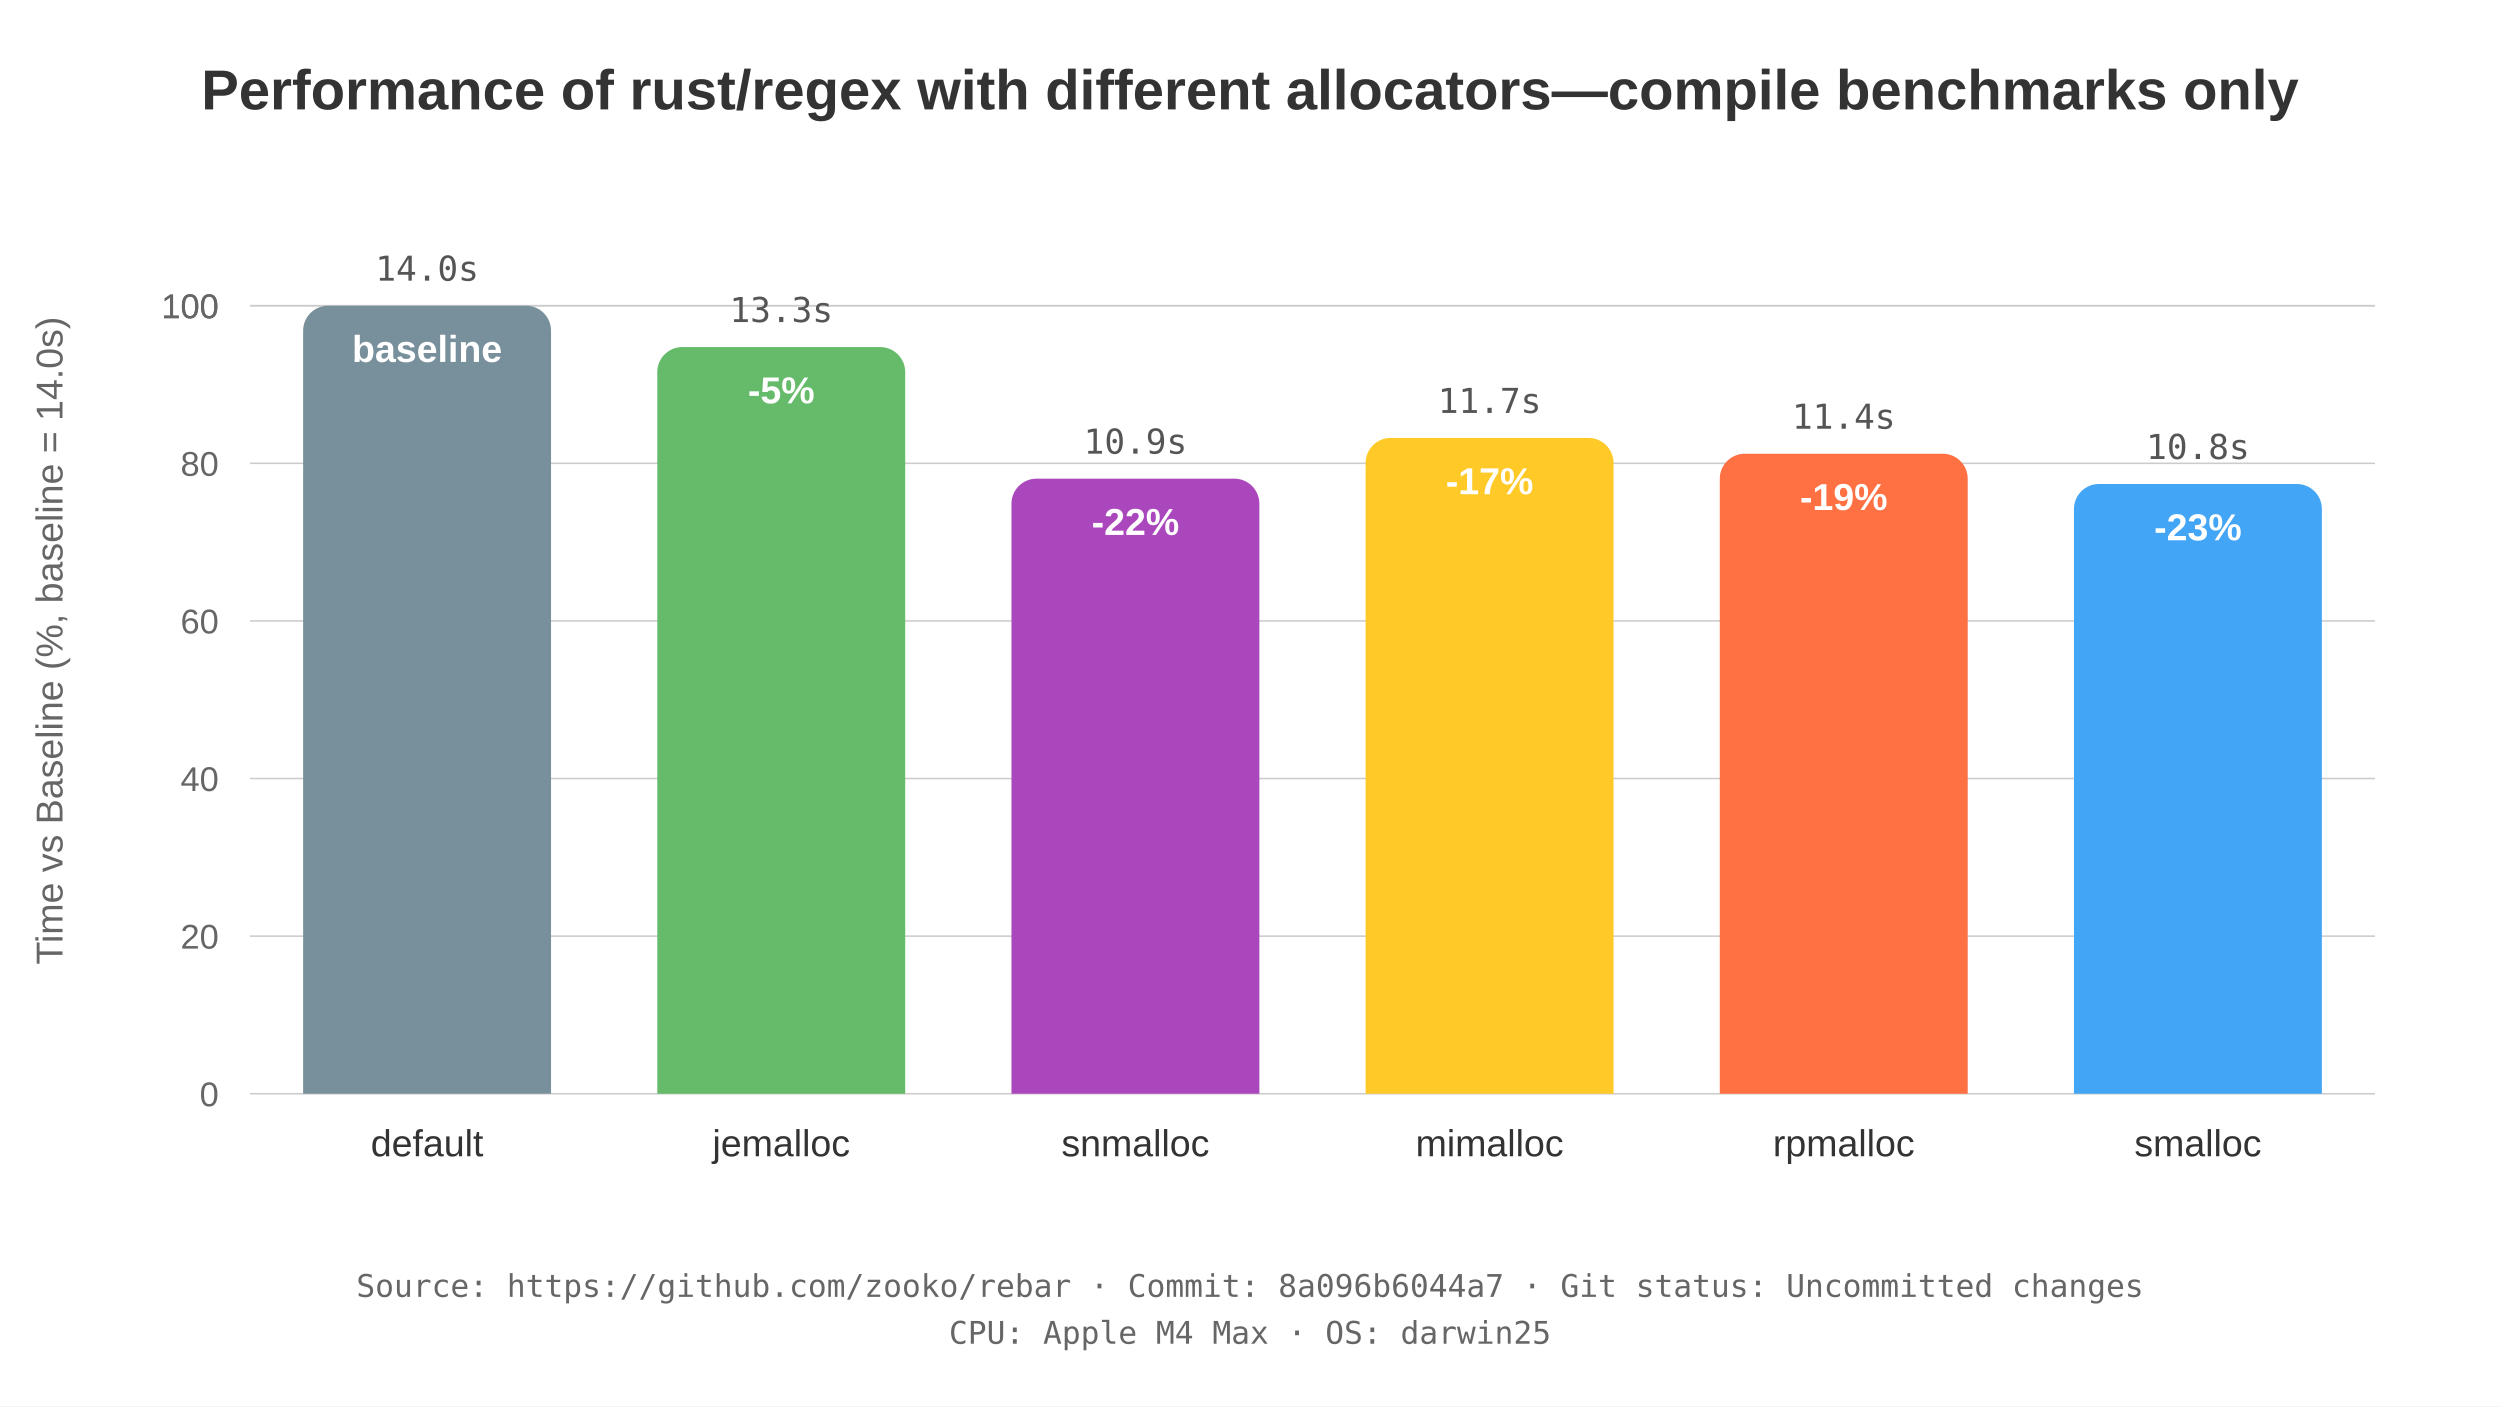
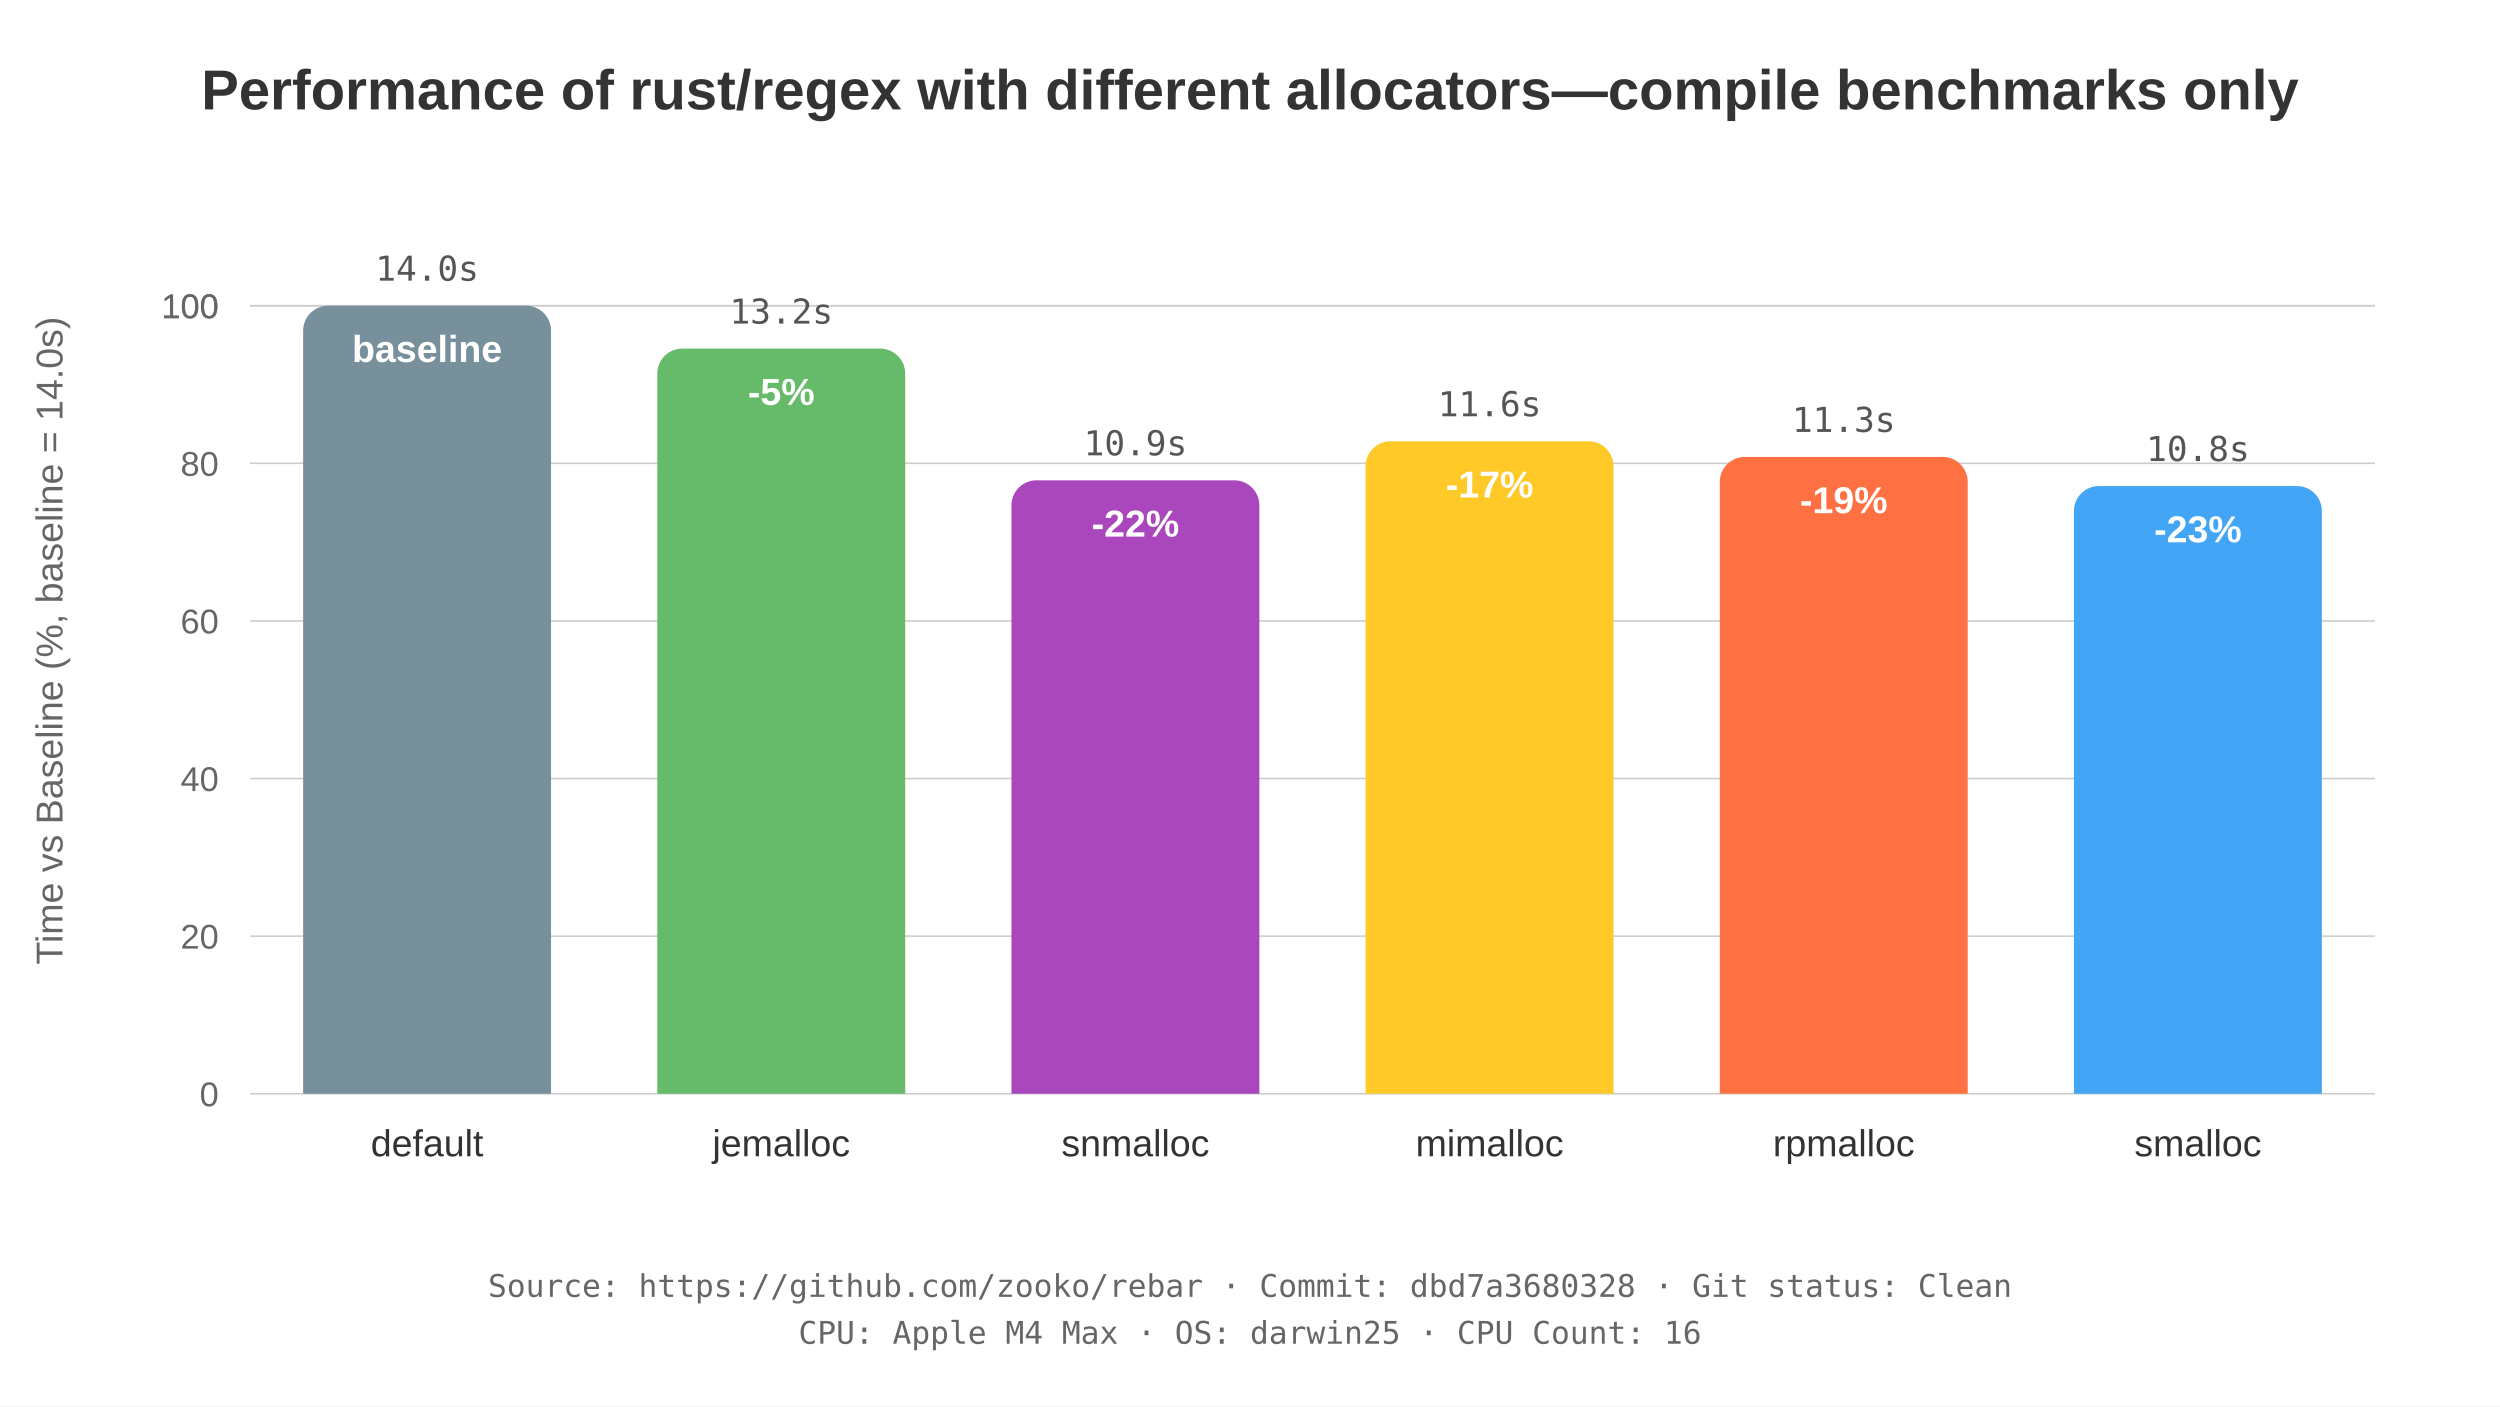
<svg xmlns="http://www.w3.org/2000/svg" viewBox="0 0 800 450" width="800" height="450">
  <rect width="800" height="450" fill="white" />
  <style>
    .title { font-family: Arial, Helvetica, sans-serif; font-size: 18px; font-weight: bold; fill: #333333; }
    .axis-label { font-family: Arial, Helvetica, sans-serif; font-size: 12px; fill: #666666; }
    .tick-label { font-family: Arial, Helvetica, sans-serif; font-size: 11px; fill: #666666; }
    .bar-label-name { font-family: Arial, Helvetica, sans-serif; font-size: 12px; fill: #333333; }
    .bar-label-value { font-family: monospace; font-size: 11px; fill: #555555; }
    .bar-label-pct { font-family: Arial, Helvetica, sans-serif; font-size: 12px; font-weight: bold; fill: white; }
    .metadata { font-family: monospace; font-size: 10px; fill: #666666; }
    .grid-line { stroke: #cccccc; stroke-width: 0.5; }
  </style>
  <text x="400.0" y="35" class="title" text-anchor="middle">Performance of rust/regex with different allocators—compile benchmarks only</text>
  <text x="20" y="205.0" class="axis-label" text-anchor="middle" transform="rotate(-90 20 205.0)">Time vs Baseline (%, baseline = 14.0s)</text>
  <line x1="80" y1="350.0" x2="760" y2="350.0" class="grid-line" />
  <text x="70" y="354.0" class="tick-label" text-anchor="end">0</text>
  <line x1="80" y1="299.565" x2="760" y2="299.565" class="grid-line" />
  <text x="70" y="303.565" class="tick-label" text-anchor="end">20</text>
  <line x1="80" y1="249.13" x2="760" y2="249.13" class="grid-line" />
  <text x="70" y="253.13" class="tick-label" text-anchor="end">40</text>
  <line x1="80" y1="198.696" x2="760" y2="198.696" class="grid-line" />
  <text x="70" y="202.696" class="tick-label" text-anchor="end">60</text>
  <line x1="80" y1="148.261" x2="760" y2="148.261" class="grid-line" />
  <text x="70" y="152.261" class="tick-label" text-anchor="end">80</text>
  <line x1="80" y1="97.826" x2="760" y2="97.826" class="grid-line" />
  <text x="70" y="101.826" class="tick-label" text-anchor="end">100</text>
  <line x1="80" y1="97.826" x2="760" y2="97.826" class="grid-line" />
  <text x="70" y="101.826" class="tick-label" text-anchor="end">100</text>
  <path d="M 97.0 350.0 L 176.333 350.0 L 176.333 105.826 A 8 8 0 0 0 168.333 97.826 L 105.0 97.826 A 8 8 0 0 0 97.0 105.826 Z" fill="#78909c" />
  <text x="136.667" y="370" class="bar-label-name" text-anchor="middle">default</text>
  <text x="136.667" y="89.826" class="bar-label-value" text-anchor="middle">14.0s</text>
  <text x="136.667" y="115.826" class="bar-label-pct" text-anchor="middle">baseline</text>
-   <path d="M 210.333 350.0 L 289.667 350.0 L 289.667 119.059 A 8 8 0 0 0 281.667 111.059 L 218.333 111.059 A 8 8 0 0 0 210.333 119.059 Z" fill="#66bb6a" />
+   <path d="M 210.333 350.0 L 289.667 350.0 L 289.667 119.559 A 8 8 0 0 0 281.667 111.559 L 218.333 111.559 A 8 8 0 0 0 210.333 119.559 Z" fill="#66bb6a" />
  <text x="250" y="370" class="bar-label-name" text-anchor="middle">jemalloc</text>
-   <text x="250" y="103.059" class="bar-label-value" text-anchor="middle">13.3s</text>
-   <text x="250" y="129.059" class="bar-label-pct" text-anchor="middle">-5%</text>
-   <path d="M 323.667 350.0 L 403 350.0 L 403 161.175 A 8 8 0 0 0 395 153.175 L 331.667 153.175 A 8 8 0 0 0 323.667 161.175 Z" fill="#ab47bc" />
+   <text x="250" y="103.559" class="bar-label-value" text-anchor="middle">13.2s</text>
+   <text x="250" y="129.559" class="bar-label-pct" text-anchor="middle">-5%</text>
+   <path d="M 323.667 350.0 L 403 350.0 L 403 161.702 A 8 8 0 0 0 395 153.702 L 331.667 153.702 A 8 8 0 0 0 323.667 161.702 Z" fill="#ab47bc" />
  <text x="363.333" y="370" class="bar-label-name" text-anchor="middle">snmalloc</text>
-   <text x="363.333" y="145.175" class="bar-label-value" text-anchor="middle">10.9s</text>
-   <text x="363.333" y="171.175" class="bar-label-pct" text-anchor="middle">-22%</text>
-   <path d="M 437.0 350.0 L 516.333 350.0 L 516.333 148.138 A 8 8 0 0 0 508.333 140.138 L 445.0 140.138 A 8 8 0 0 0 437.0 148.138 Z" fill="#ffca28" />
+   <text x="363.333" y="145.702" class="bar-label-value" text-anchor="middle">10.9s</text>
+   <text x="363.333" y="171.702" class="bar-label-pct" text-anchor="middle">-22%</text>
+   <path d="M 437.0 350.0 L 516.333 350.0 L 516.333 149.197 A 8 8 0 0 0 508.333 141.197 L 445.0 141.197 A 8 8 0 0 0 437.0 149.197 Z" fill="#ffca28" />
  <text x="476.667" y="370" class="bar-label-name" text-anchor="middle">mimalloc</text>
-   <text x="476.667" y="132.138" class="bar-label-value" text-anchor="middle">11.7s</text>
-   <text x="476.667" y="158.138" class="bar-label-pct" text-anchor="middle">-17%</text>
-   <path d="M 550.333 350.0 L 629.667 350.0 L 629.667 153.191 A 8 8 0 0 0 621.667 145.191 L 558.333 145.191 A 8 8 0 0 0 550.333 153.191 Z" fill="#ff7043" />
+   <text x="476.667" y="133.197" class="bar-label-value" text-anchor="middle">11.6s</text>
+   <text x="476.667" y="159.197" class="bar-label-pct" text-anchor="middle">-17%</text>
+   <path d="M 550.333 350.0 L 629.667 350.0 L 629.667 154.211 A 8 8 0 0 0 621.667 146.211 L 558.333 146.211 A 8 8 0 0 0 550.333 154.211 Z" fill="#ff7043" />
  <text x="590" y="370" class="bar-label-name" text-anchor="middle">rpmalloc</text>
-   <text x="590" y="137.191" class="bar-label-value" text-anchor="middle">11.4s</text>
-   <text x="590" y="163.191" class="bar-label-pct" text-anchor="middle">-19%</text>
-   <path d="M 663.667 350.0 L 743.0 350.0 L 743.0 162.88 A 8 8 0 0 0 735.0 154.88 L 671.667 154.88 A 8 8 0 0 0 663.667 162.88 Z" fill="#42a5f5" />
+   <text x="590" y="138.211" class="bar-label-value" text-anchor="middle">11.3s</text>
+   <text x="590" y="164.211" class="bar-label-pct" text-anchor="middle">-19%</text>
+   <path d="M 663.667 350.0 L 743.0 350.0 L 743.0 163.531 A 8 8 0 0 0 735.0 155.531 L 671.667 155.531 A 8 8 0 0 0 663.667 163.531 Z" fill="#42a5f5" />
  <text x="703.333" y="370" class="bar-label-name" text-anchor="middle">smalloc</text>
-   <text x="703.333" y="146.88" class="bar-label-value" text-anchor="middle">10.8s</text>
-   <text x="703.333" y="172.88" class="bar-label-pct" text-anchor="middle">-23%</text>
-   <text x="400.0" y="415" class="metadata" text-anchor="middle">Source: https://github.com/zooko/rebar · Commit: 8a096b6044a7 · Git status: Uncommitted changes</text>
-   <text x="400.0" y="430" class="metadata" text-anchor="middle">CPU: Apple M4 Max · OS: darwin25</text>
+   <text x="703.333" y="147.531" class="bar-label-value" text-anchor="middle">10.8s</text>
+   <text x="703.333" y="173.531" class="bar-label-pct" text-anchor="middle">-23%</text>
+   <text x="400.0" y="415" class="metadata" text-anchor="middle">Source: https://github.com/zooko/rebar · Commit: dbd7a3680328 · Git status: Clean</text>
+   <text x="400.0" y="430" class="metadata" text-anchor="middle">CPU: Apple M4 Max · OS: darwin25 · CPU Count: 16</text>
</svg>
